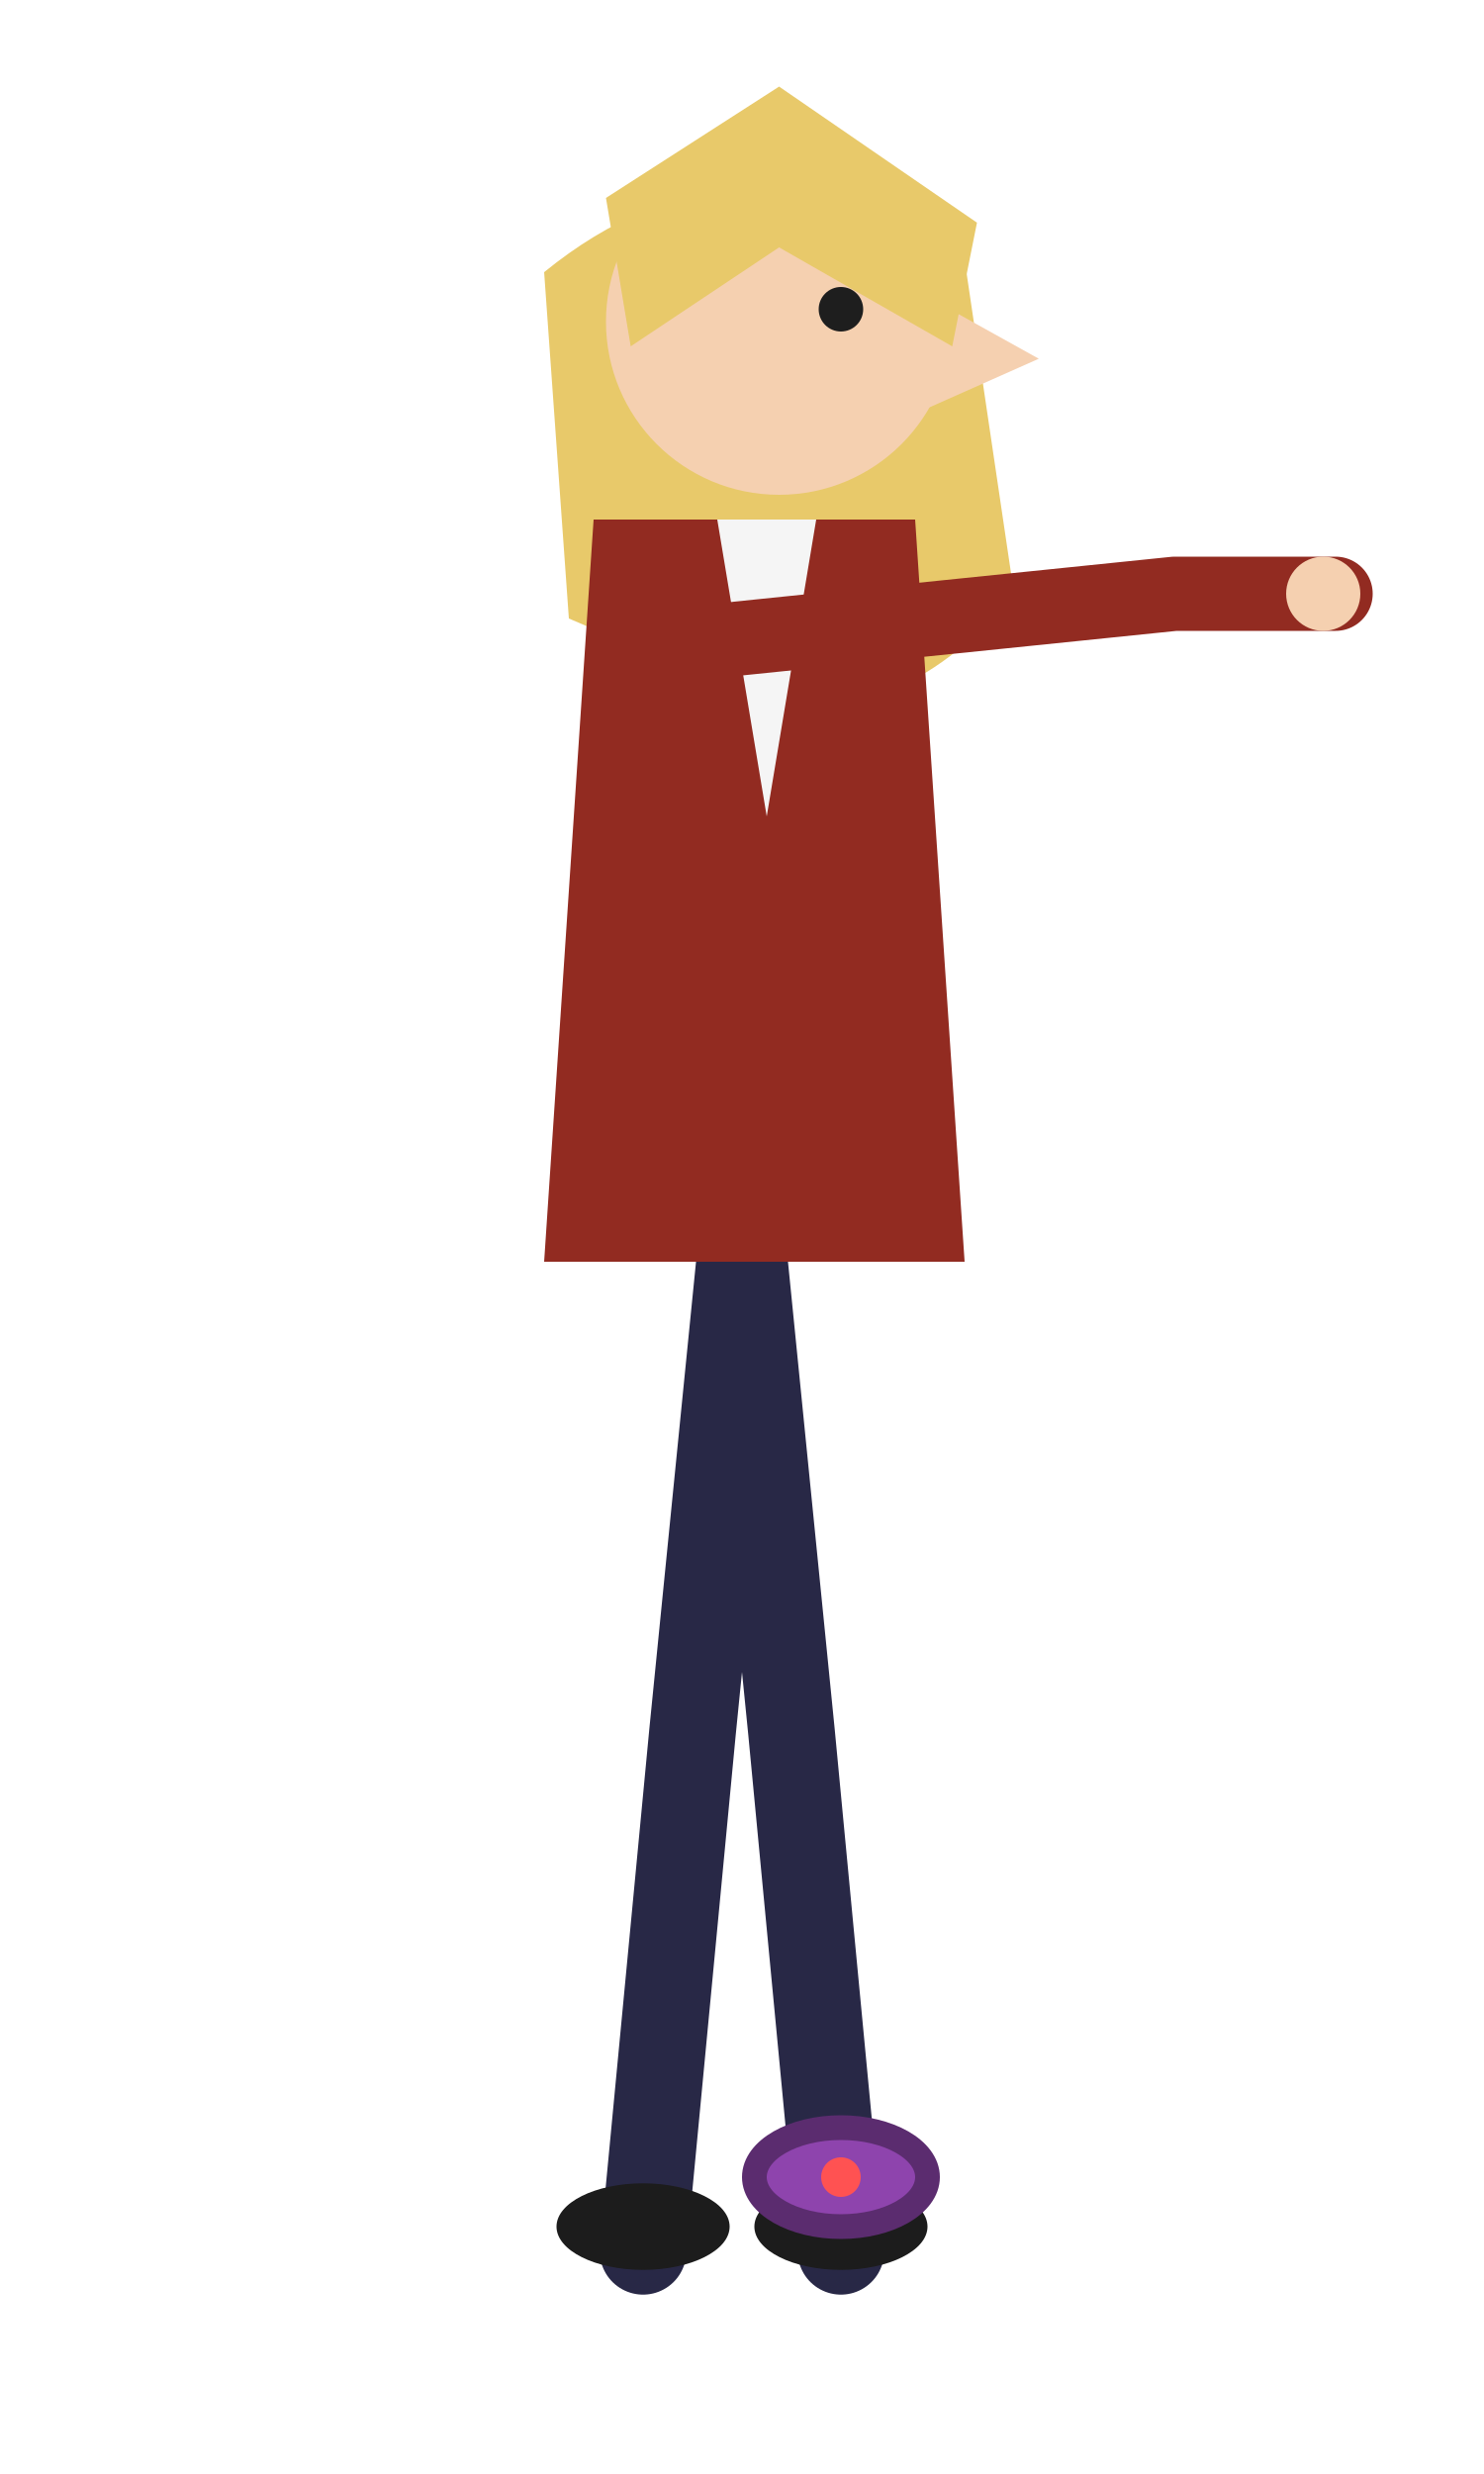
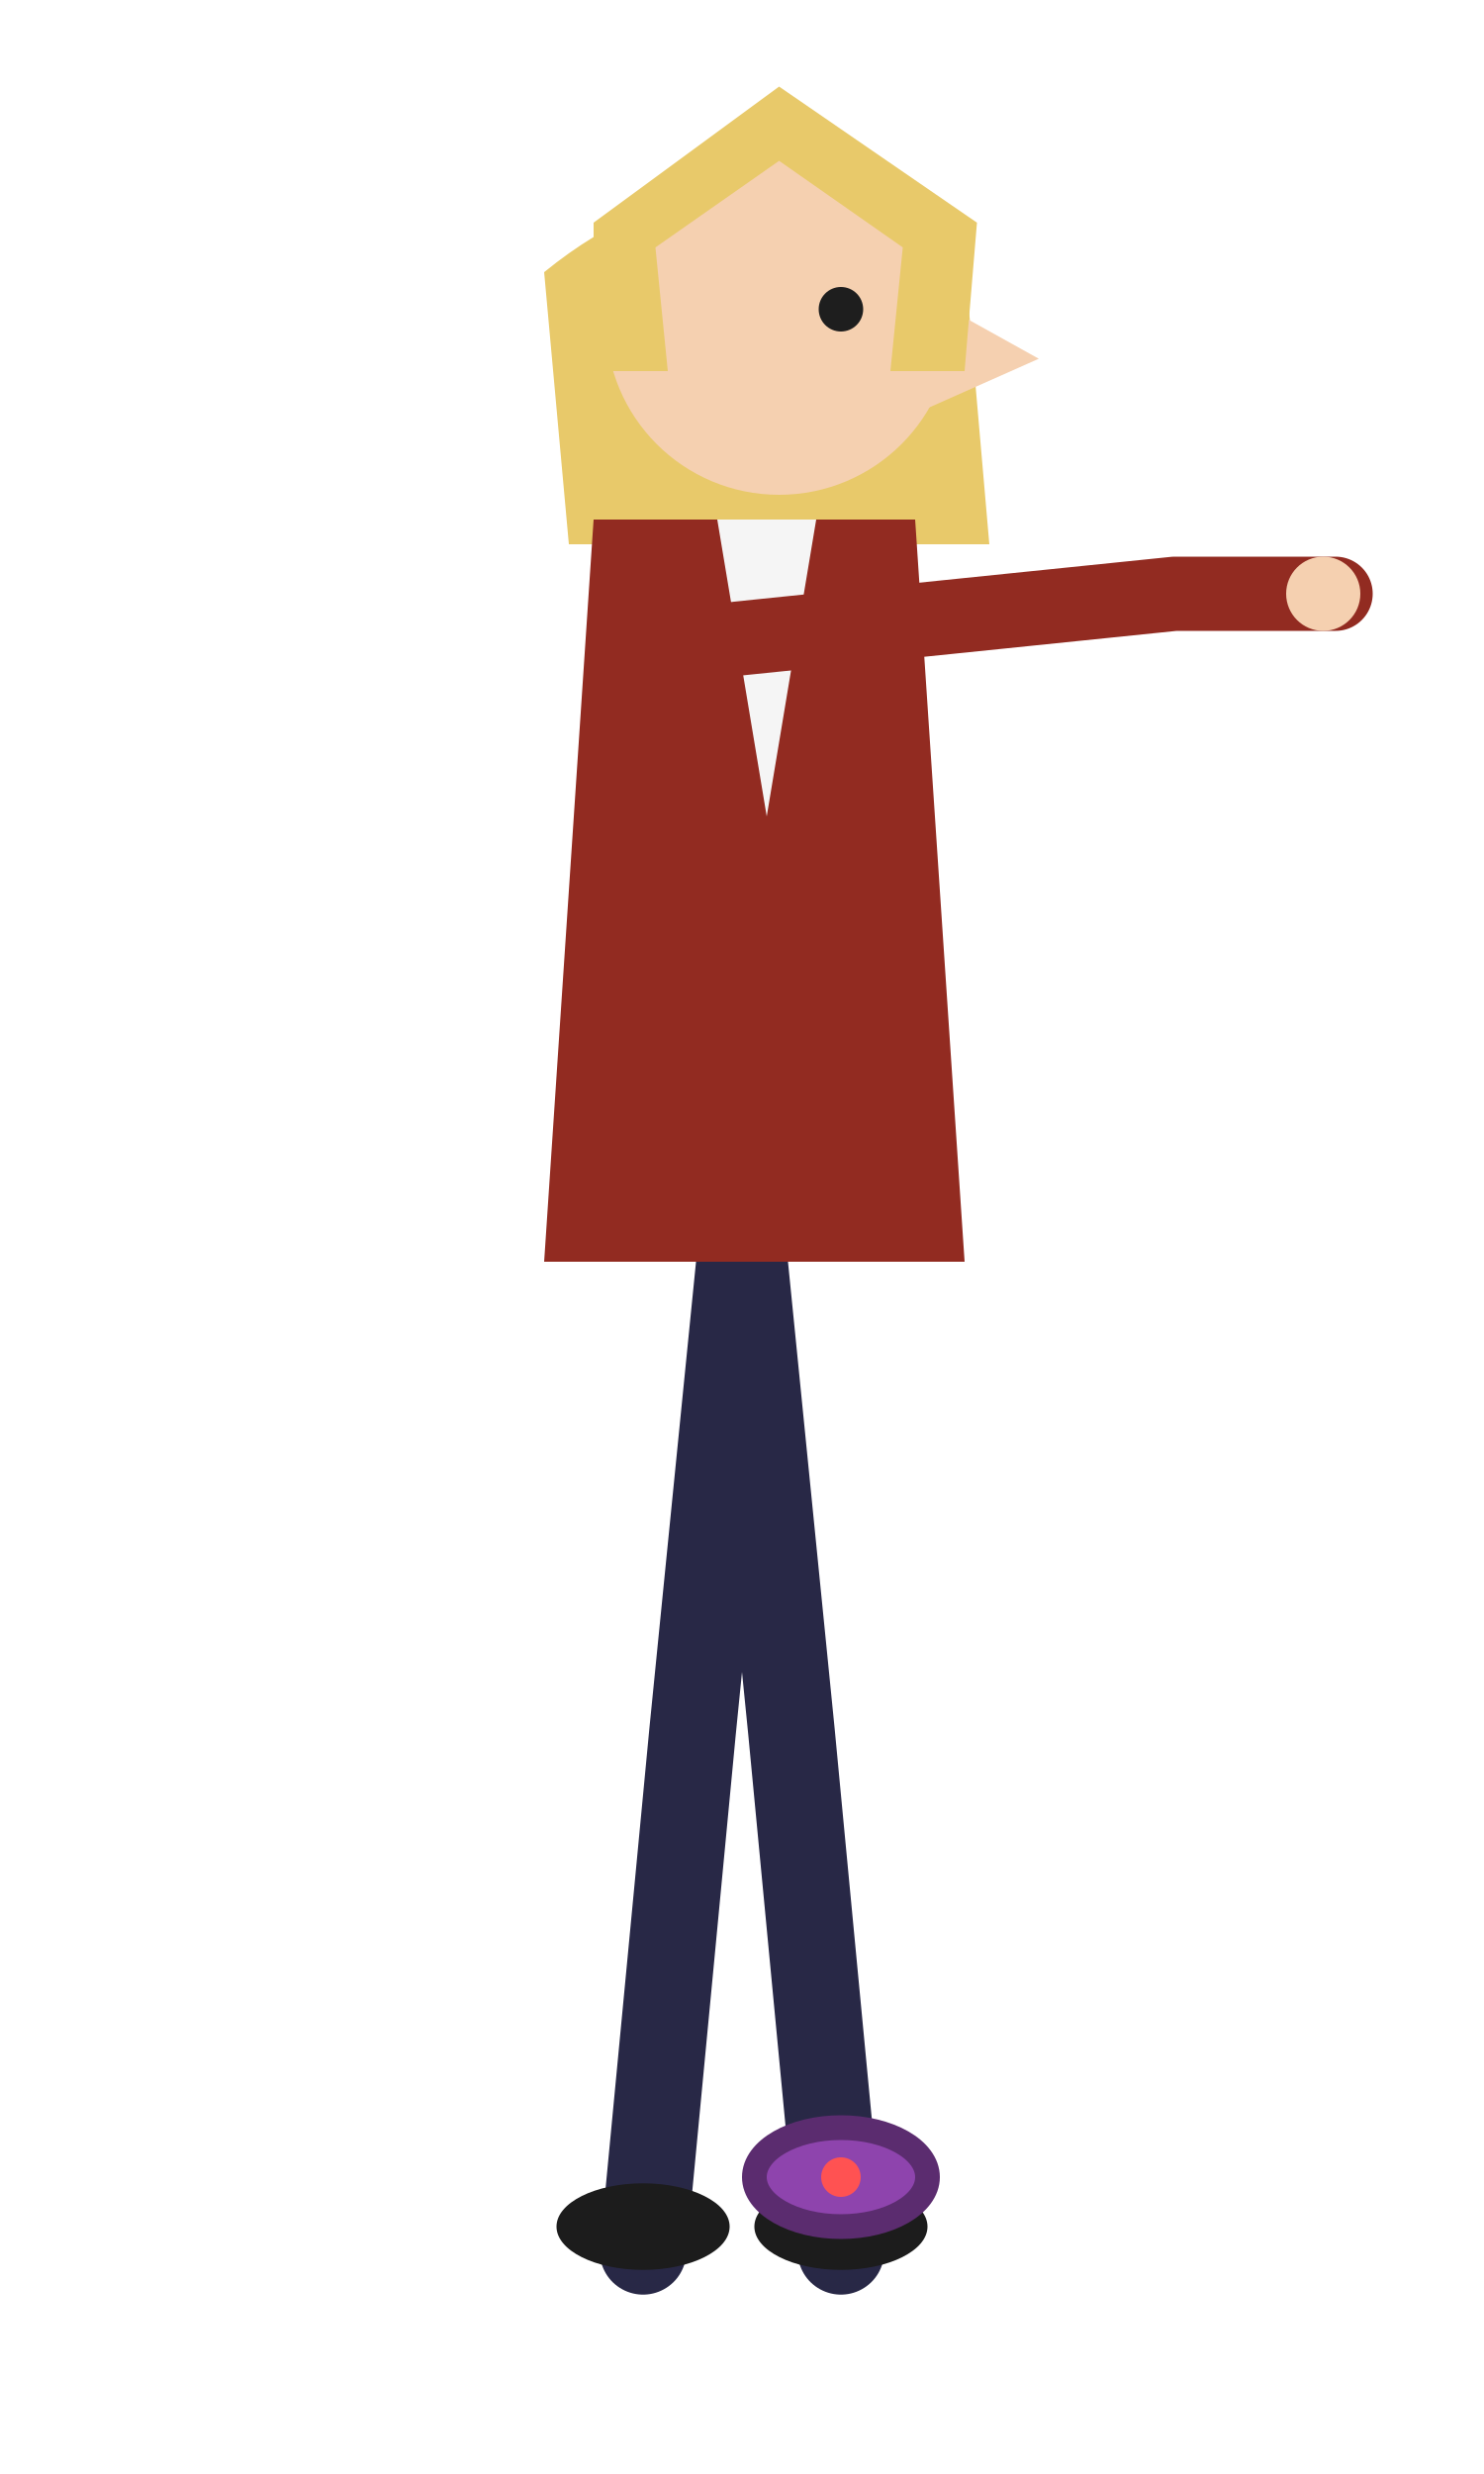
<svg xmlns="http://www.w3.org/2000/svg" viewBox="0 0 120 200" width="120" height="200">
-   <path d="M44 22 Q60 9 78 21 L82 48 Q72 60 60 56 L46 50 Z" fill="#e8c96a" />
+   <path d="M44 22 Q60 9 78 21 L80 44 L46 44 Z" fill="#e8c96a" />
  <g stroke="#282846" stroke-width="7" stroke-linecap="round" fill="none" stroke-linejoin="round">
    <path d="M60 100 L64 140 L68 182 M60 100 L56 140 L52 182" />
  </g>
  <ellipse cx="68" cy="180" rx="7" ry="3.5" fill="#1c1c1c" />
  <ellipse cx="52" cy="180" rx="7" ry="3.5" fill="#1c1c1c" />
  <path d="M48 42 L74 42 L78 102 L44 102 Z" fill="#922b21" />
  <path d="M58 42 L66 42 L62 66 Z" fill="#f5f5f5" />
  <g stroke="#922b21" stroke-width="6" stroke-linecap="round" fill="none">
    <path d="M56 52 L95 48 M95 48 L108 48" />
  </g>
  <circle cx="107" cy="48" r="3" fill="#f5d0b0" />
  <circle cx="63" cy="26" r="14" fill="#f5d0b0" />
  <path d="M75 24 L84 29 L75 33 Z" fill="#f5d0b0" />
-   <path d="M49 16 L63 7 L79 18 L77 28 L63 20 L51 28 Z" fill="#e8c96a" />
+   <path d="M48 18 L63 7 L79 18 L78 30 L72 30 L73 20 L63 13 L53 20 L54 30 L48 30 Z" fill="#e8c96a" />
  <circle cx="68" cy="25" r="1.8" fill="#1e1e1e" />
  <ellipse cx="68" cy="176" rx="7" ry="4" fill="#8e44ad" stroke="#5b2c6f" stroke-width="2" />
  <circle cx="68" cy="176" r="1.6" fill="#ff5252" />
</svg>
